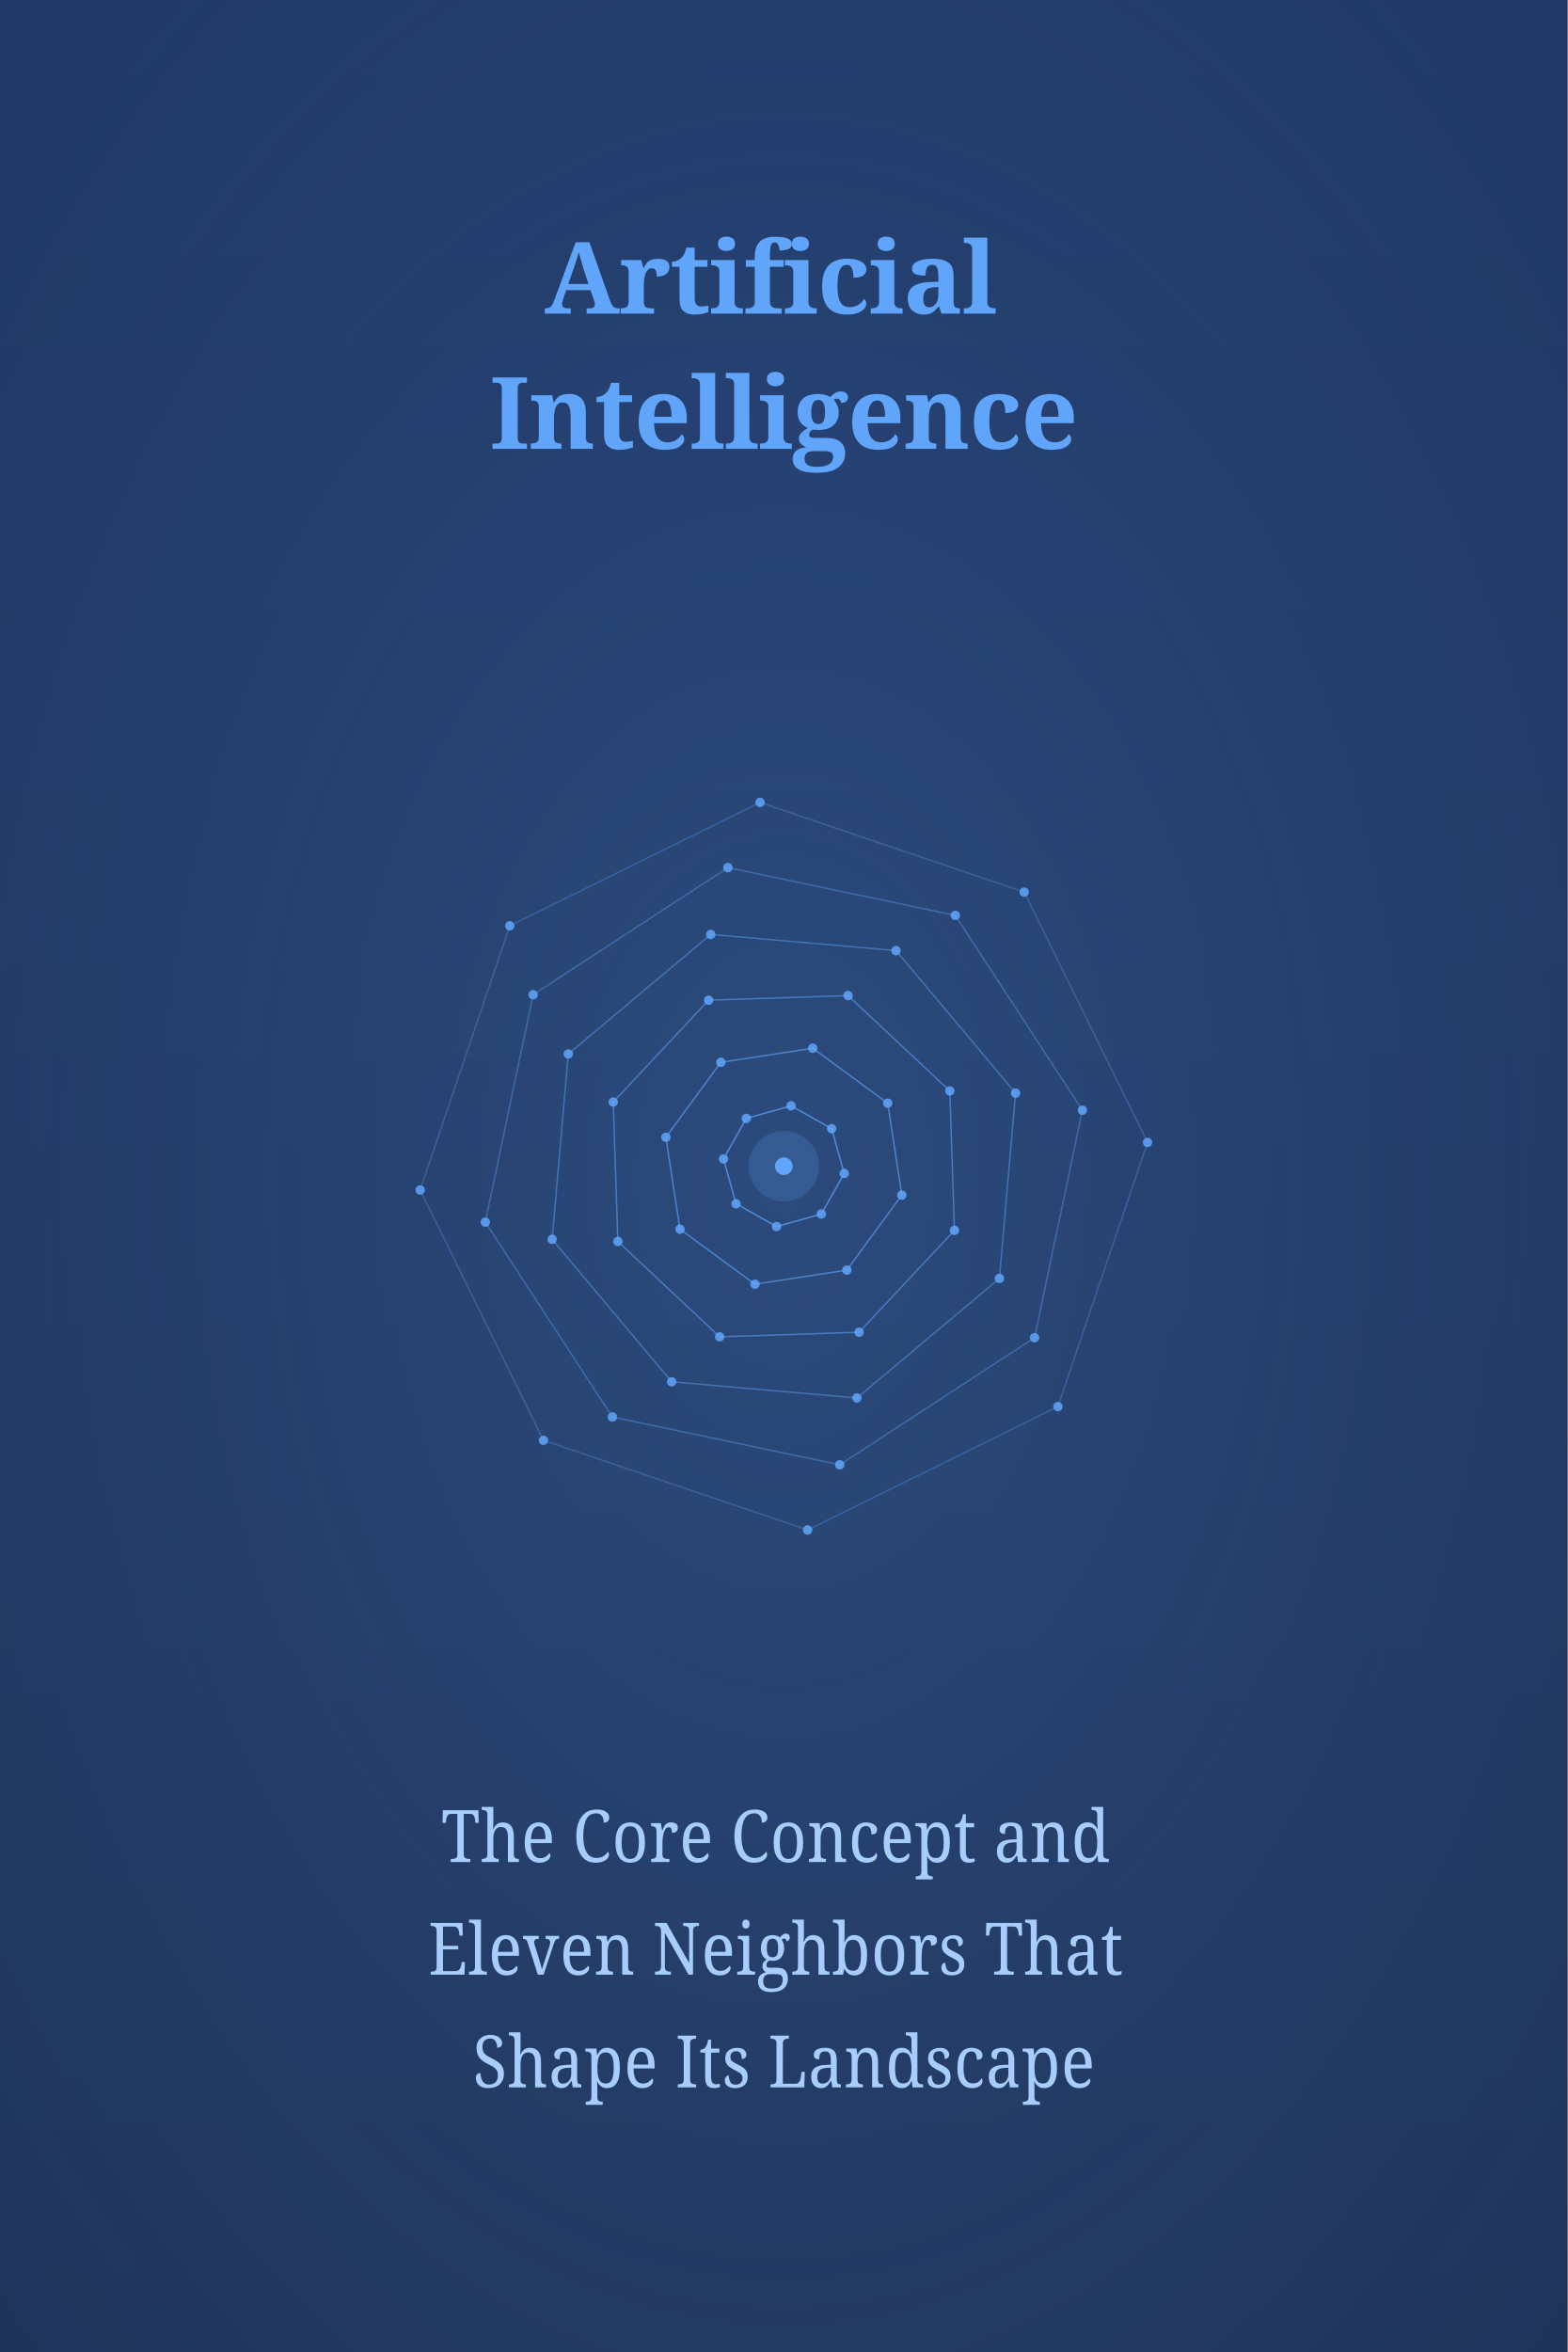
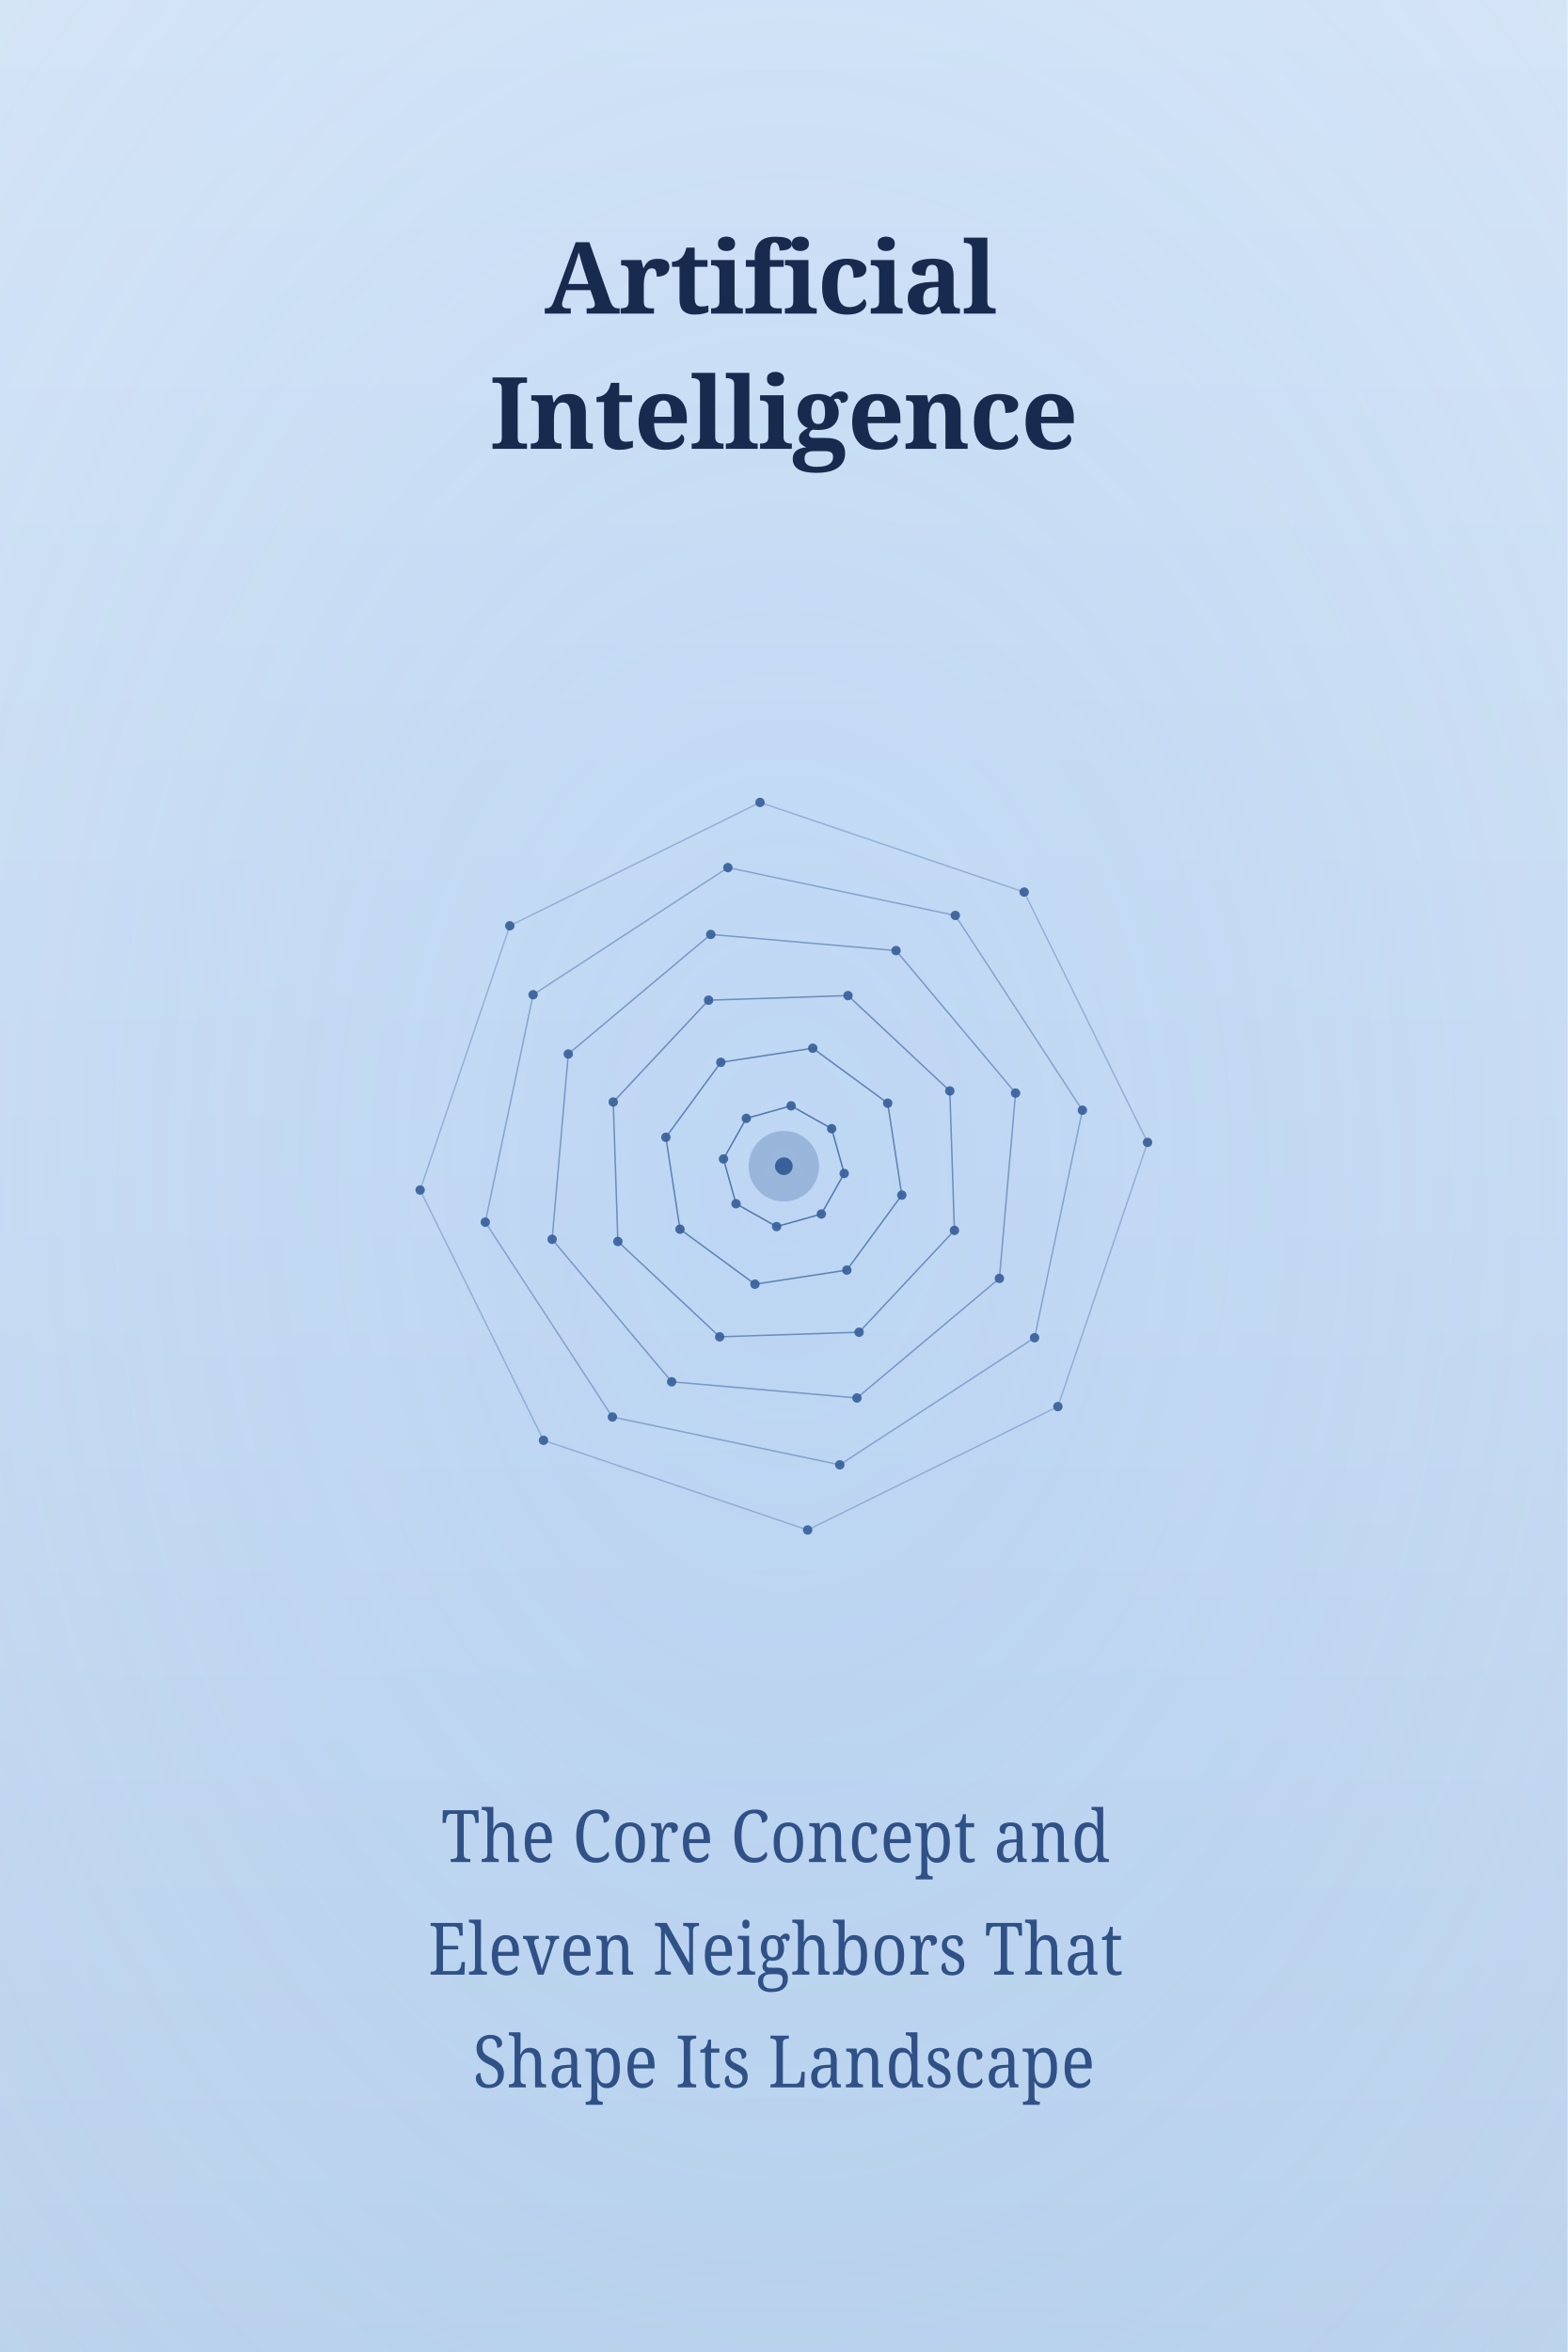
<svg xmlns="http://www.w3.org/2000/svg" viewBox="0 0 1600 2400" width="100%" height="100%">
  <defs>
    <linearGradient id="bg-artificial-intelligence" x1="0%" y1="0%" x2="0%" y2="100%">
-       <stop offset="0%" stop-color="#192d57" />
-       <stop offset="60%" stop-color="#192b4f" />
-       <stop offset="100%" stop-color="#19294a" />
+       <stop offset="0%" stop-color="#d9e7f6" />
+       <stop offset="60%" stop-color="#cddef1" />
+       <stop offset="100%" stop-color="#c0d5eb" />
    </linearGradient>
    <radialGradient id="halo-artificial-intelligence" cx="50%" cy="50%" r="75%">
-       <stop offset="0%" stop-color="#60a5fa" stop-opacity="0.26" />
-       <stop offset="55%" stop-color="#60a5fa" stop-opacity="0.15" />
-       <stop offset="100%" stop-color="#60a5fa" stop-opacity="0.08" />
+       <stop offset="0%" stop-color="#60a5fa" stop-opacity="0.16" />
+       <stop offset="55%" stop-color="#60a5fa" stop-opacity="0.09" />
+       <stop offset="100%" stop-color="#60a5fa" stop-opacity="0.03" />
    </radialGradient>
  </defs>
  <rect width="1600" height="2400" fill="url(#bg-artificial-intelligence)" />
  <rect width="1600" height="2400" fill="url(#halo-artificial-intelligence)" />
  <g text-anchor="middle">
-     <text x="800" y="320" font-family="'Literata', Georgia, serif" font-size="102" font-weight="700" letter-spacing="-0.01em" fill="#60a5fa">
+     <text x="800" y="320" font-family="'Literata', Georgia, serif" font-size="102" font-weight="700" letter-spacing="-0.01em" fill="#192a4f">
      <tspan x="800" dy="0">Artificial</tspan>
      <tspan x="800" dy="138">Intelligence</tspan>
    </text>
  </g>
  <g class="emblem-lattice" transform="translate(0, -210)">
-     <circle cx="861.6" cy="1407.4" r="4.8" fill="#60a5fa" opacity="0.85" />
-     <circle cx="838.3" cy="1448.8" r="4.8" fill="#60a5fa" opacity="0.85" />
-     <circle cx="792.6" cy="1461.6" r="4.8" fill="#60a5fa" opacity="0.85" />
-     <circle cx="751.2" cy="1438.3" r="4.8" fill="#60a5fa" opacity="0.85" />
-     <circle cx="738.4" cy="1392.6" r="4.8" fill="#60a5fa" opacity="0.85" />
-     <circle cx="761.7" cy="1351.2" r="4.8" fill="#60a5fa" opacity="0.85" />
-     <circle cx="807.4" cy="1338.4" r="4.8" fill="#60a5fa" opacity="0.85" />
-     <circle cx="848.8" cy="1361.7" r="4.8" fill="#60a5fa" opacity="0.85" />
-     <polygon points="861.6,1407.4 838.3,1448.8 792.6,1461.6 751.2,1438.3 738.4,1392.6 761.7,1351.2 807.4,1338.4 848.8,1361.7" stroke="#60a5fa" stroke-width="1.5" fill="none" opacity="0.70" />
-     <circle cx="920.4" cy="1429.5" r="4.8" fill="#60a5fa" opacity="0.85" />
-     <circle cx="864.3" cy="1506.0" r="4.8" fill="#60a5fa" opacity="0.85" />
-     <circle cx="770.5" cy="1520.4" r="4.8" fill="#60a5fa" opacity="0.85" />
-     <circle cx="694.0" cy="1464.3" r="4.8" fill="#60a5fa" opacity="0.85" />
-     <circle cx="679.6" cy="1370.5" r="4.8" fill="#60a5fa" opacity="0.85" />
-     <circle cx="735.7" cy="1294.0" r="4.8" fill="#60a5fa" opacity="0.85" />
-     <circle cx="829.5" cy="1279.6" r="4.8" fill="#60a5fa" opacity="0.85" />
-     <circle cx="906.0" cy="1335.7" r="4.8" fill="#60a5fa" opacity="0.85" />
-     <polygon points="920.4,1429.5 864.3,1506.0 770.5,1520.4 694.0,1464.3 679.6,1370.5 735.7,1294.0 829.5,1279.6 906.0,1335.7" stroke="#60a5fa" stroke-width="1.5" fill="none" opacity="0.62" />
-     <circle cx="974.1" cy="1465.5" r="4.8" fill="#60a5fa" opacity="0.85" />
-     <circle cx="876.8" cy="1569.4" r="4.8" fill="#60a5fa" opacity="0.85" />
-     <circle cx="734.5" cy="1574.1" r="4.8" fill="#60a5fa" opacity="0.85" />
-     <circle cx="630.6" cy="1476.8" r="4.8" fill="#60a5fa" opacity="0.85" />
-     <circle cx="625.9" cy="1334.5" r="4.8" fill="#60a5fa" opacity="0.85" />
-     <circle cx="723.2" cy="1230.6" r="4.8" fill="#60a5fa" opacity="0.85" />
-     <circle cx="865.5" cy="1225.9" r="4.8" fill="#60a5fa" opacity="0.85" />
-     <circle cx="969.4" cy="1323.2" r="4.8" fill="#60a5fa" opacity="0.85" />
-     <polygon points="974.1,1465.5 876.8,1569.4 734.5,1574.1 630.6,1476.8 625.9,1334.5 723.2,1230.6 865.5,1225.9 969.4,1323.2" stroke="#60a5fa" stroke-width="1.5" fill="none" opacity="0.54" />
-     <circle cx="1020.0" cy="1514.5" r="4.8" fill="#60a5fa" opacity="0.85" />
-     <circle cx="874.6" cy="1636.5" r="4.8" fill="#60a5fa" opacity="0.85" />
-     <circle cx="685.5" cy="1620.0" r="4.8" fill="#60a5fa" opacity="0.85" />
-     <circle cx="563.5" cy="1474.6" r="4.8" fill="#60a5fa" opacity="0.85" />
-     <circle cx="580.0" cy="1285.5" r="4.8" fill="#60a5fa" opacity="0.85" />
-     <circle cx="725.4" cy="1163.5" r="4.8" fill="#60a5fa" opacity="0.85" />
-     <circle cx="914.5" cy="1180.0" r="4.8" fill="#60a5fa" opacity="0.85" />
-     <circle cx="1036.5" cy="1325.4" r="4.8" fill="#60a5fa" opacity="0.85" />
-     <polygon points="1020.0,1514.5 874.6,1636.5 685.5,1620.0 563.5,1474.6 580.0,1285.5 725.4,1163.5 914.5,1180.0 1036.5,1325.4" stroke="#60a5fa" stroke-width="1.5" fill="none" opacity="0.46" />
-     <circle cx="1055.9" cy="1575.0" r="4.8" fill="#60a5fa" opacity="0.85" />
-     <circle cx="857.1" cy="1704.7" r="4.8" fill="#60a5fa" opacity="0.85" />
-     <circle cx="625.0" cy="1655.9" r="4.8" fill="#60a5fa" opacity="0.85" />
-     <circle cx="495.3" cy="1457.1" r="4.8" fill="#60a5fa" opacity="0.85" />
-     <circle cx="544.1" cy="1225.0" r="4.8" fill="#60a5fa" opacity="0.85" />
-     <circle cx="742.9" cy="1095.3" r="4.8" fill="#60a5fa" opacity="0.85" />
-     <circle cx="975.0" cy="1144.1" r="4.8" fill="#60a5fa" opacity="0.85" />
-     <circle cx="1104.7" cy="1342.9" r="4.8" fill="#60a5fa" opacity="0.85" />
-     <polygon points="1055.9,1575.0 857.1,1704.7 625.0,1655.9 495.3,1457.1 544.1,1225.0 742.9,1095.3 975.0,1144.1 1104.7,1342.9" stroke="#60a5fa" stroke-width="1.5" fill="none" opacity="0.38" />
-     <circle cx="1079.7" cy="1645.3" r="4.8" fill="#60a5fa" opacity="0.85" />
-     <circle cx="824.3" cy="1771.2" r="4.8" fill="#60a5fa" opacity="0.85" />
-     <circle cx="554.7" cy="1679.7" r="4.8" fill="#60a5fa" opacity="0.85" />
-     <circle cx="428.8" cy="1424.3" r="4.8" fill="#60a5fa" opacity="0.85" />
-     <circle cx="520.3" cy="1154.7" r="4.8" fill="#60a5fa" opacity="0.85" />
-     <circle cx="775.7" cy="1028.8" r="4.8" fill="#60a5fa" opacity="0.85" />
-     <circle cx="1045.3" cy="1120.3" r="4.8" fill="#60a5fa" opacity="0.85" />
-     <circle cx="1171.2" cy="1375.7" r="4.8" fill="#60a5fa" opacity="0.85" />
-     <polygon points="1079.7,1645.3 824.3,1771.2 554.7,1679.7 428.8,1424.3 520.3,1154.7 775.7,1028.8 1045.3,1120.3 1171.2,1375.7" stroke="#60a5fa" stroke-width="1.5" fill="none" opacity="0.30" />
-     <circle cx="800" cy="1400" r="36" fill="#60a5fa" opacity="0.18" />
-     <circle cx="800" cy="1400" r="9" fill="#60a5fa" />
+     <circle cx="861.6" cy="1407.4" r="4.8" fill="#38609a" opacity="0.92" />
+     <circle cx="838.3" cy="1448.8" r="4.8" fill="#38609a" opacity="0.92" />
+     <circle cx="792.6" cy="1461.6" r="4.8" fill="#38609a" opacity="0.92" />
+     <circle cx="751.2" cy="1438.3" r="4.8" fill="#38609a" opacity="0.92" />
+     <circle cx="738.4" cy="1392.6" r="4.8" fill="#38609a" opacity="0.92" />
+     <circle cx="761.7" cy="1351.2" r="4.8" fill="#38609a" opacity="0.92" />
+     <circle cx="807.4" cy="1338.4" r="4.8" fill="#38609a" opacity="0.92" />
+     <circle cx="848.8" cy="1361.7" r="4.8" fill="#38609a" opacity="0.92" />
+     <polygon points="861.6,1407.4 838.3,1448.8 792.6,1461.6 751.2,1438.3 738.4,1392.6 761.7,1351.2 807.4,1338.4 848.8,1361.7" stroke="#38609a" stroke-width="1.5" fill="none" opacity="0.80" />
+     <circle cx="920.4" cy="1429.5" r="4.8" fill="#38609a" opacity="0.92" />
+     <circle cx="864.3" cy="1506.0" r="4.8" fill="#38609a" opacity="0.92" />
+     <circle cx="770.5" cy="1520.4" r="4.8" fill="#38609a" opacity="0.92" />
+     <circle cx="694.0" cy="1464.3" r="4.8" fill="#38609a" opacity="0.92" />
+     <circle cx="679.6" cy="1370.5" r="4.8" fill="#38609a" opacity="0.92" />
+     <circle cx="735.7" cy="1294.0" r="4.8" fill="#38609a" opacity="0.92" />
+     <circle cx="829.5" cy="1279.6" r="4.8" fill="#38609a" opacity="0.92" />
+     <circle cx="906.0" cy="1335.7" r="4.8" fill="#38609a" opacity="0.92" />
+     <polygon points="920.4,1429.5 864.3,1506.0 770.5,1520.4 694.0,1464.3 679.6,1370.5 735.7,1294.0 829.5,1279.6 906.0,1335.7" stroke="#38609a" stroke-width="1.5" fill="none" opacity="0.71" />
+     <circle cx="974.1" cy="1465.5" r="4.8" fill="#38609a" opacity="0.92" />
+     <circle cx="876.8" cy="1569.4" r="4.8" fill="#38609a" opacity="0.92" />
+     <circle cx="734.5" cy="1574.1" r="4.8" fill="#38609a" opacity="0.92" />
+     <circle cx="630.6" cy="1476.8" r="4.8" fill="#38609a" opacity="0.92" />
+     <circle cx="625.9" cy="1334.5" r="4.8" fill="#38609a" opacity="0.92" />
+     <circle cx="723.2" cy="1230.6" r="4.8" fill="#38609a" opacity="0.92" />
+     <circle cx="865.5" cy="1225.9" r="4.8" fill="#38609a" opacity="0.92" />
+     <circle cx="969.4" cy="1323.2" r="4.8" fill="#38609a" opacity="0.92" />
+     <polygon points="974.1,1465.5 876.8,1569.4 734.5,1574.1 630.6,1476.8 625.9,1334.5 723.2,1230.6 865.5,1225.9 969.4,1323.2" stroke="#38609a" stroke-width="1.5" fill="none" opacity="0.62" />
+     <circle cx="1020.0" cy="1514.5" r="4.8" fill="#38609a" opacity="0.92" />
+     <circle cx="874.6" cy="1636.5" r="4.8" fill="#38609a" opacity="0.92" />
+     <circle cx="685.5" cy="1620.0" r="4.8" fill="#38609a" opacity="0.92" />
+     <circle cx="563.5" cy="1474.6" r="4.8" fill="#38609a" opacity="0.92" />
+     <circle cx="580.0" cy="1285.5" r="4.8" fill="#38609a" opacity="0.92" />
+     <circle cx="725.4" cy="1163.5" r="4.8" fill="#38609a" opacity="0.92" />
+     <circle cx="914.5" cy="1180.0" r="4.8" fill="#38609a" opacity="0.92" />
+     <circle cx="1036.5" cy="1325.4" r="4.8" fill="#38609a" opacity="0.92" />
+     <polygon points="1020.0,1514.5 874.6,1636.5 685.5,1620.0 563.5,1474.6 580.0,1285.5 725.4,1163.5 914.5,1180.0 1036.5,1325.4" stroke="#38609a" stroke-width="1.5" fill="none" opacity="0.53" />
+     <circle cx="1055.9" cy="1575.0" r="4.8" fill="#38609a" opacity="0.92" />
+     <circle cx="857.1" cy="1704.7" r="4.8" fill="#38609a" opacity="0.92" />
+     <circle cx="625.0" cy="1655.9" r="4.8" fill="#38609a" opacity="0.92" />
+     <circle cx="495.3" cy="1457.1" r="4.8" fill="#38609a" opacity="0.92" />
+     <circle cx="544.1" cy="1225.0" r="4.8" fill="#38609a" opacity="0.92" />
+     <circle cx="742.9" cy="1095.3" r="4.8" fill="#38609a" opacity="0.92" />
+     <circle cx="975.0" cy="1144.1" r="4.8" fill="#38609a" opacity="0.92" />
+     <circle cx="1104.7" cy="1342.9" r="4.8" fill="#38609a" opacity="0.92" />
+     <polygon points="1055.9,1575.0 857.1,1704.7 625.0,1655.9 495.3,1457.1 544.1,1225.0 742.9,1095.3 975.0,1144.1 1104.7,1342.9" stroke="#38609a" stroke-width="1.5" fill="none" opacity="0.44" />
+     <circle cx="1079.7" cy="1645.3" r="4.8" fill="#38609a" opacity="0.92" />
+     <circle cx="824.3" cy="1771.2" r="4.8" fill="#38609a" opacity="0.92" />
+     <circle cx="554.7" cy="1679.7" r="4.8" fill="#38609a" opacity="0.92" />
+     <circle cx="428.8" cy="1424.3" r="4.8" fill="#38609a" opacity="0.92" />
+     <circle cx="520.3" cy="1154.7" r="4.8" fill="#38609a" opacity="0.92" />
+     <circle cx="775.7" cy="1028.8" r="4.8" fill="#38609a" opacity="0.92" />
+     <circle cx="1045.3" cy="1120.3" r="4.8" fill="#38609a" opacity="0.92" />
+     <circle cx="1171.2" cy="1375.7" r="4.8" fill="#38609a" opacity="0.92" />
+     <polygon points="1079.7,1645.3 824.3,1771.2 554.7,1679.7 428.8,1424.3 520.3,1154.7 775.7,1028.8 1045.3,1120.3 1171.2,1375.7" stroke="#38609a" stroke-width="1.5" fill="none" opacity="0.34" />
+     <circle cx="800" cy="1400" r="36" fill="#38609a" opacity="0.28" />
+     <circle cx="800" cy="1400" r="9" fill="#38609a" />
  </g>
  <g text-anchor="middle" transform="translate(800, 0) scale(0.87, 1) translate(-800, 0)">
-     <text x="800" y="1900" font-family="'Literata', Georgia, serif" font-size="74" font-weight="300" letter-spacing="0.01em" fill="#a6cdfc">
+     <text x="800" y="1900" font-family="'Literata', Georgia, serif" font-size="74" font-weight="400" letter-spacing="0.01em" fill="#305186">
      <tspan x="800" dy="0">The Core Concept and</tspan>
      <tspan x="800" dy="115">Eleven Neighbors That</tspan>
      <tspan x="800" dy="115">Shape Its Landscape</tspan>
    </text>
  </g>
</svg>
